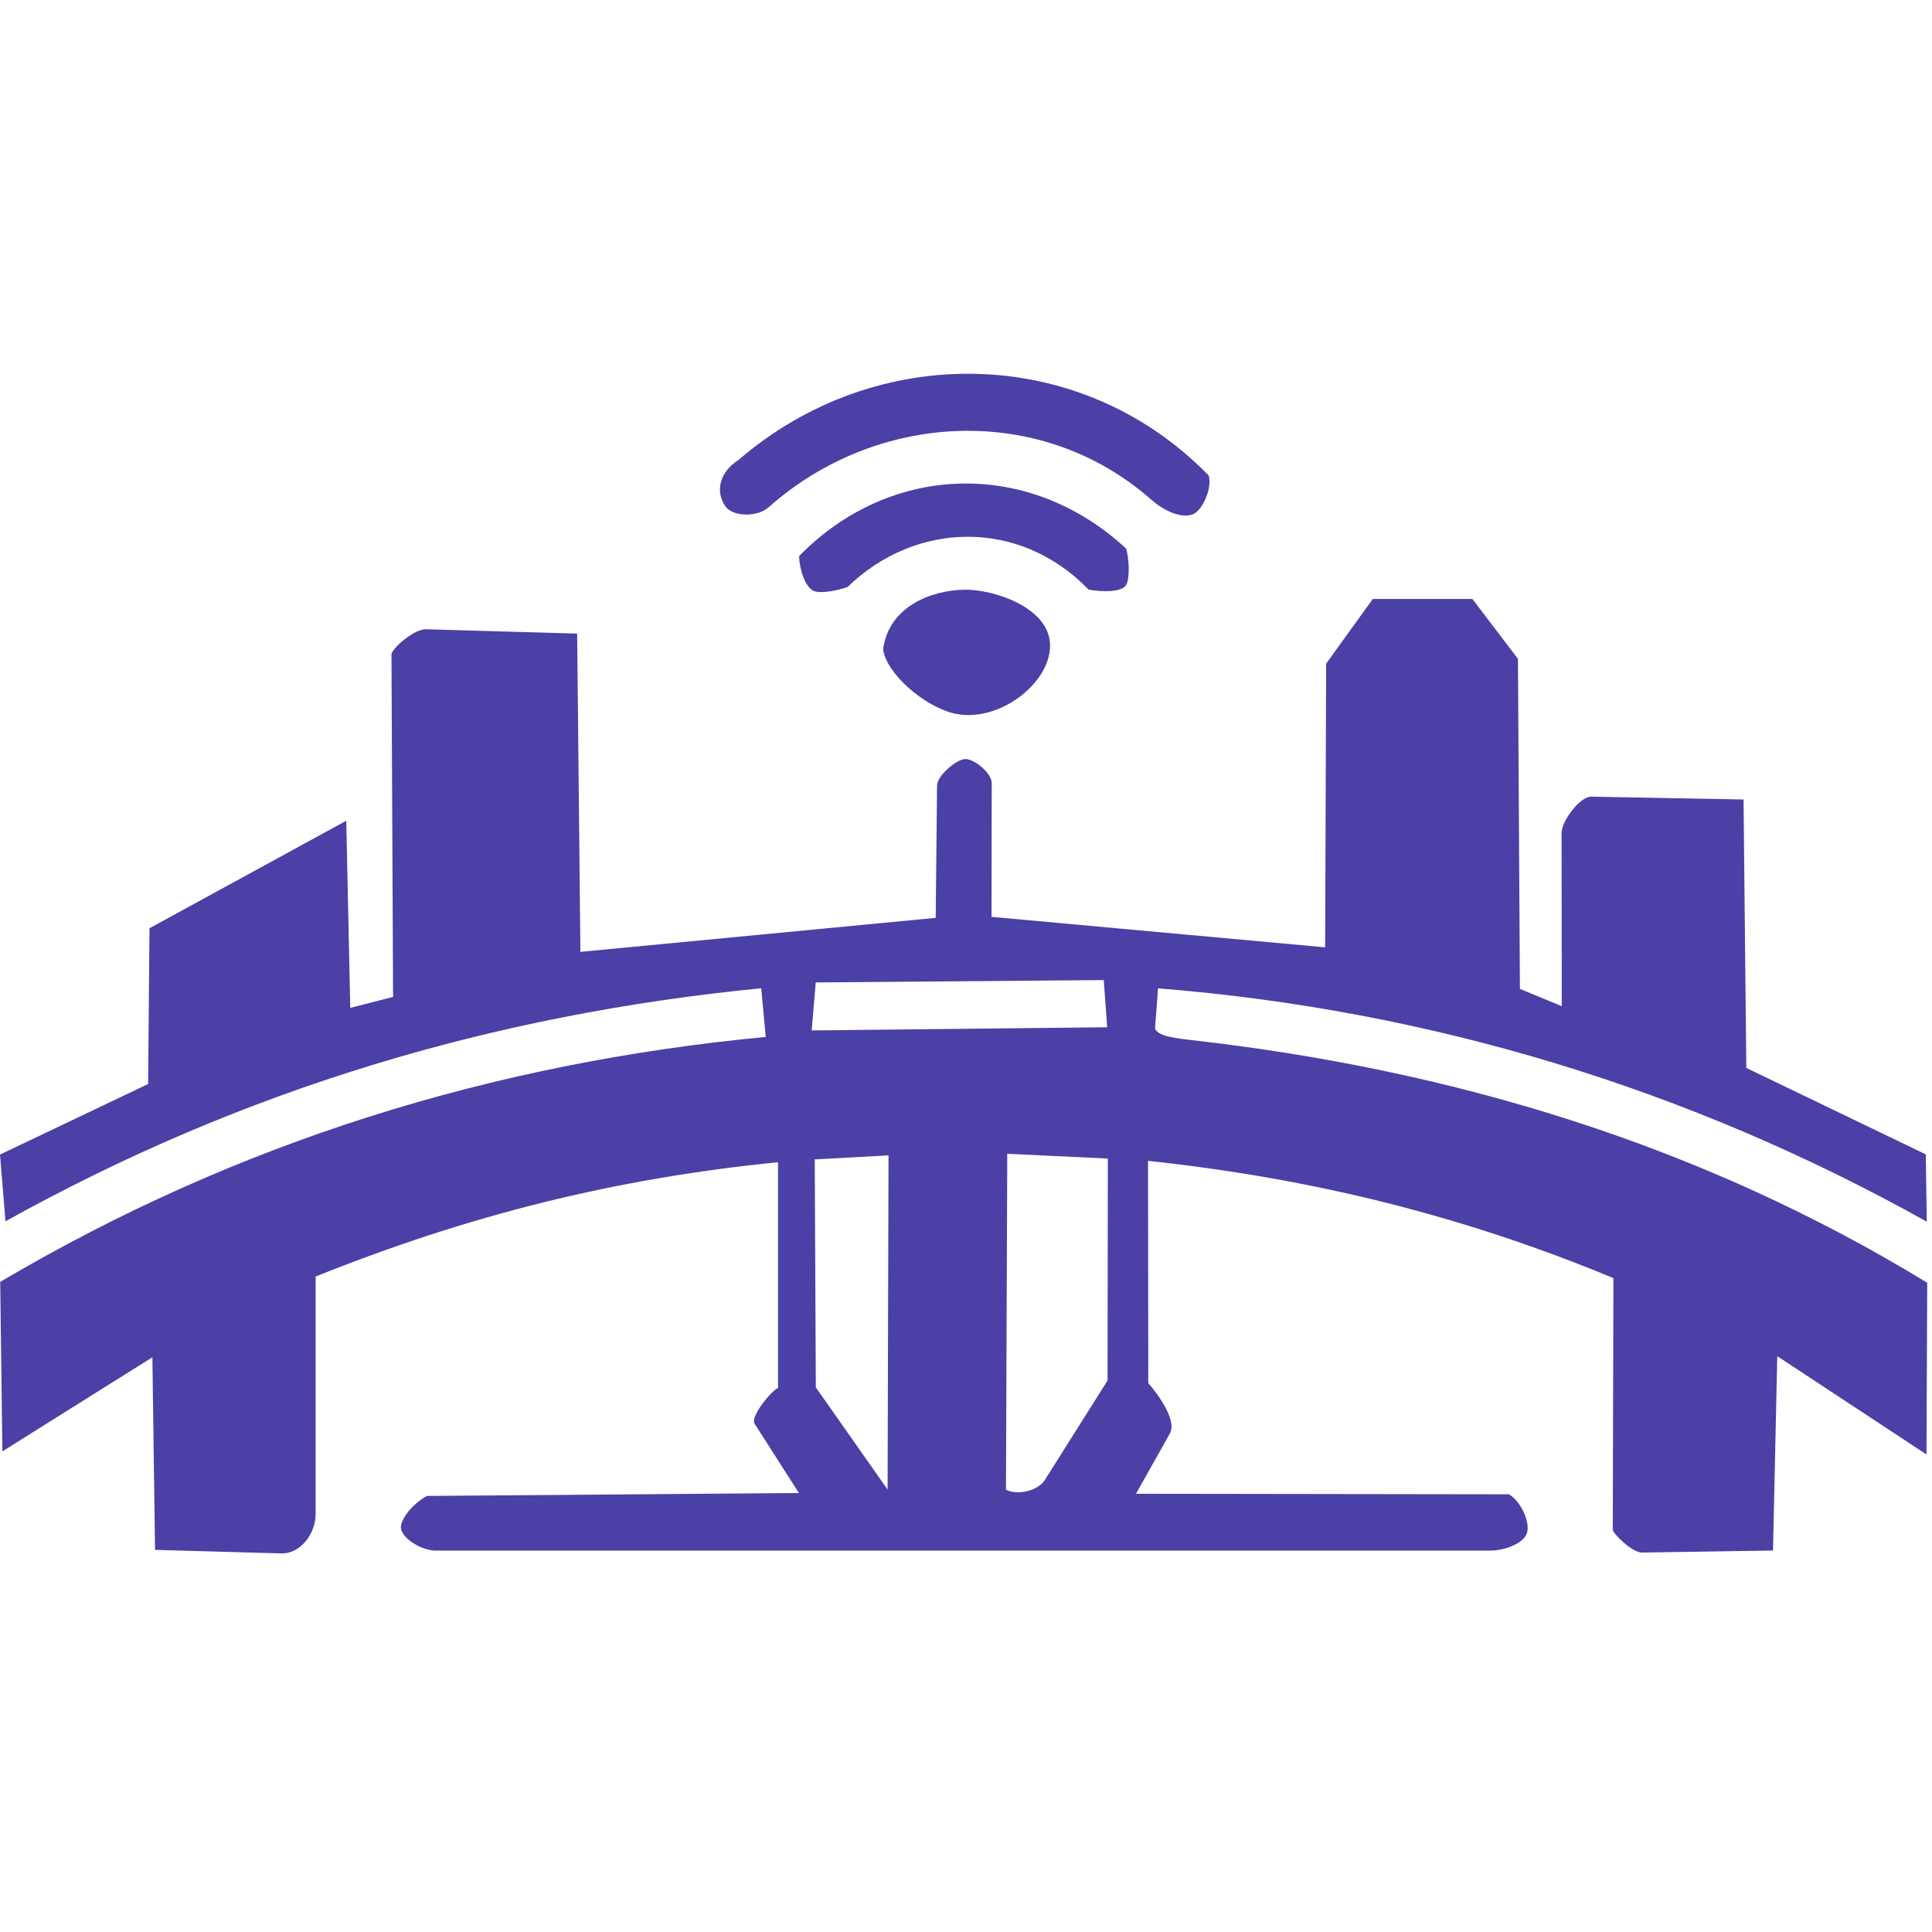
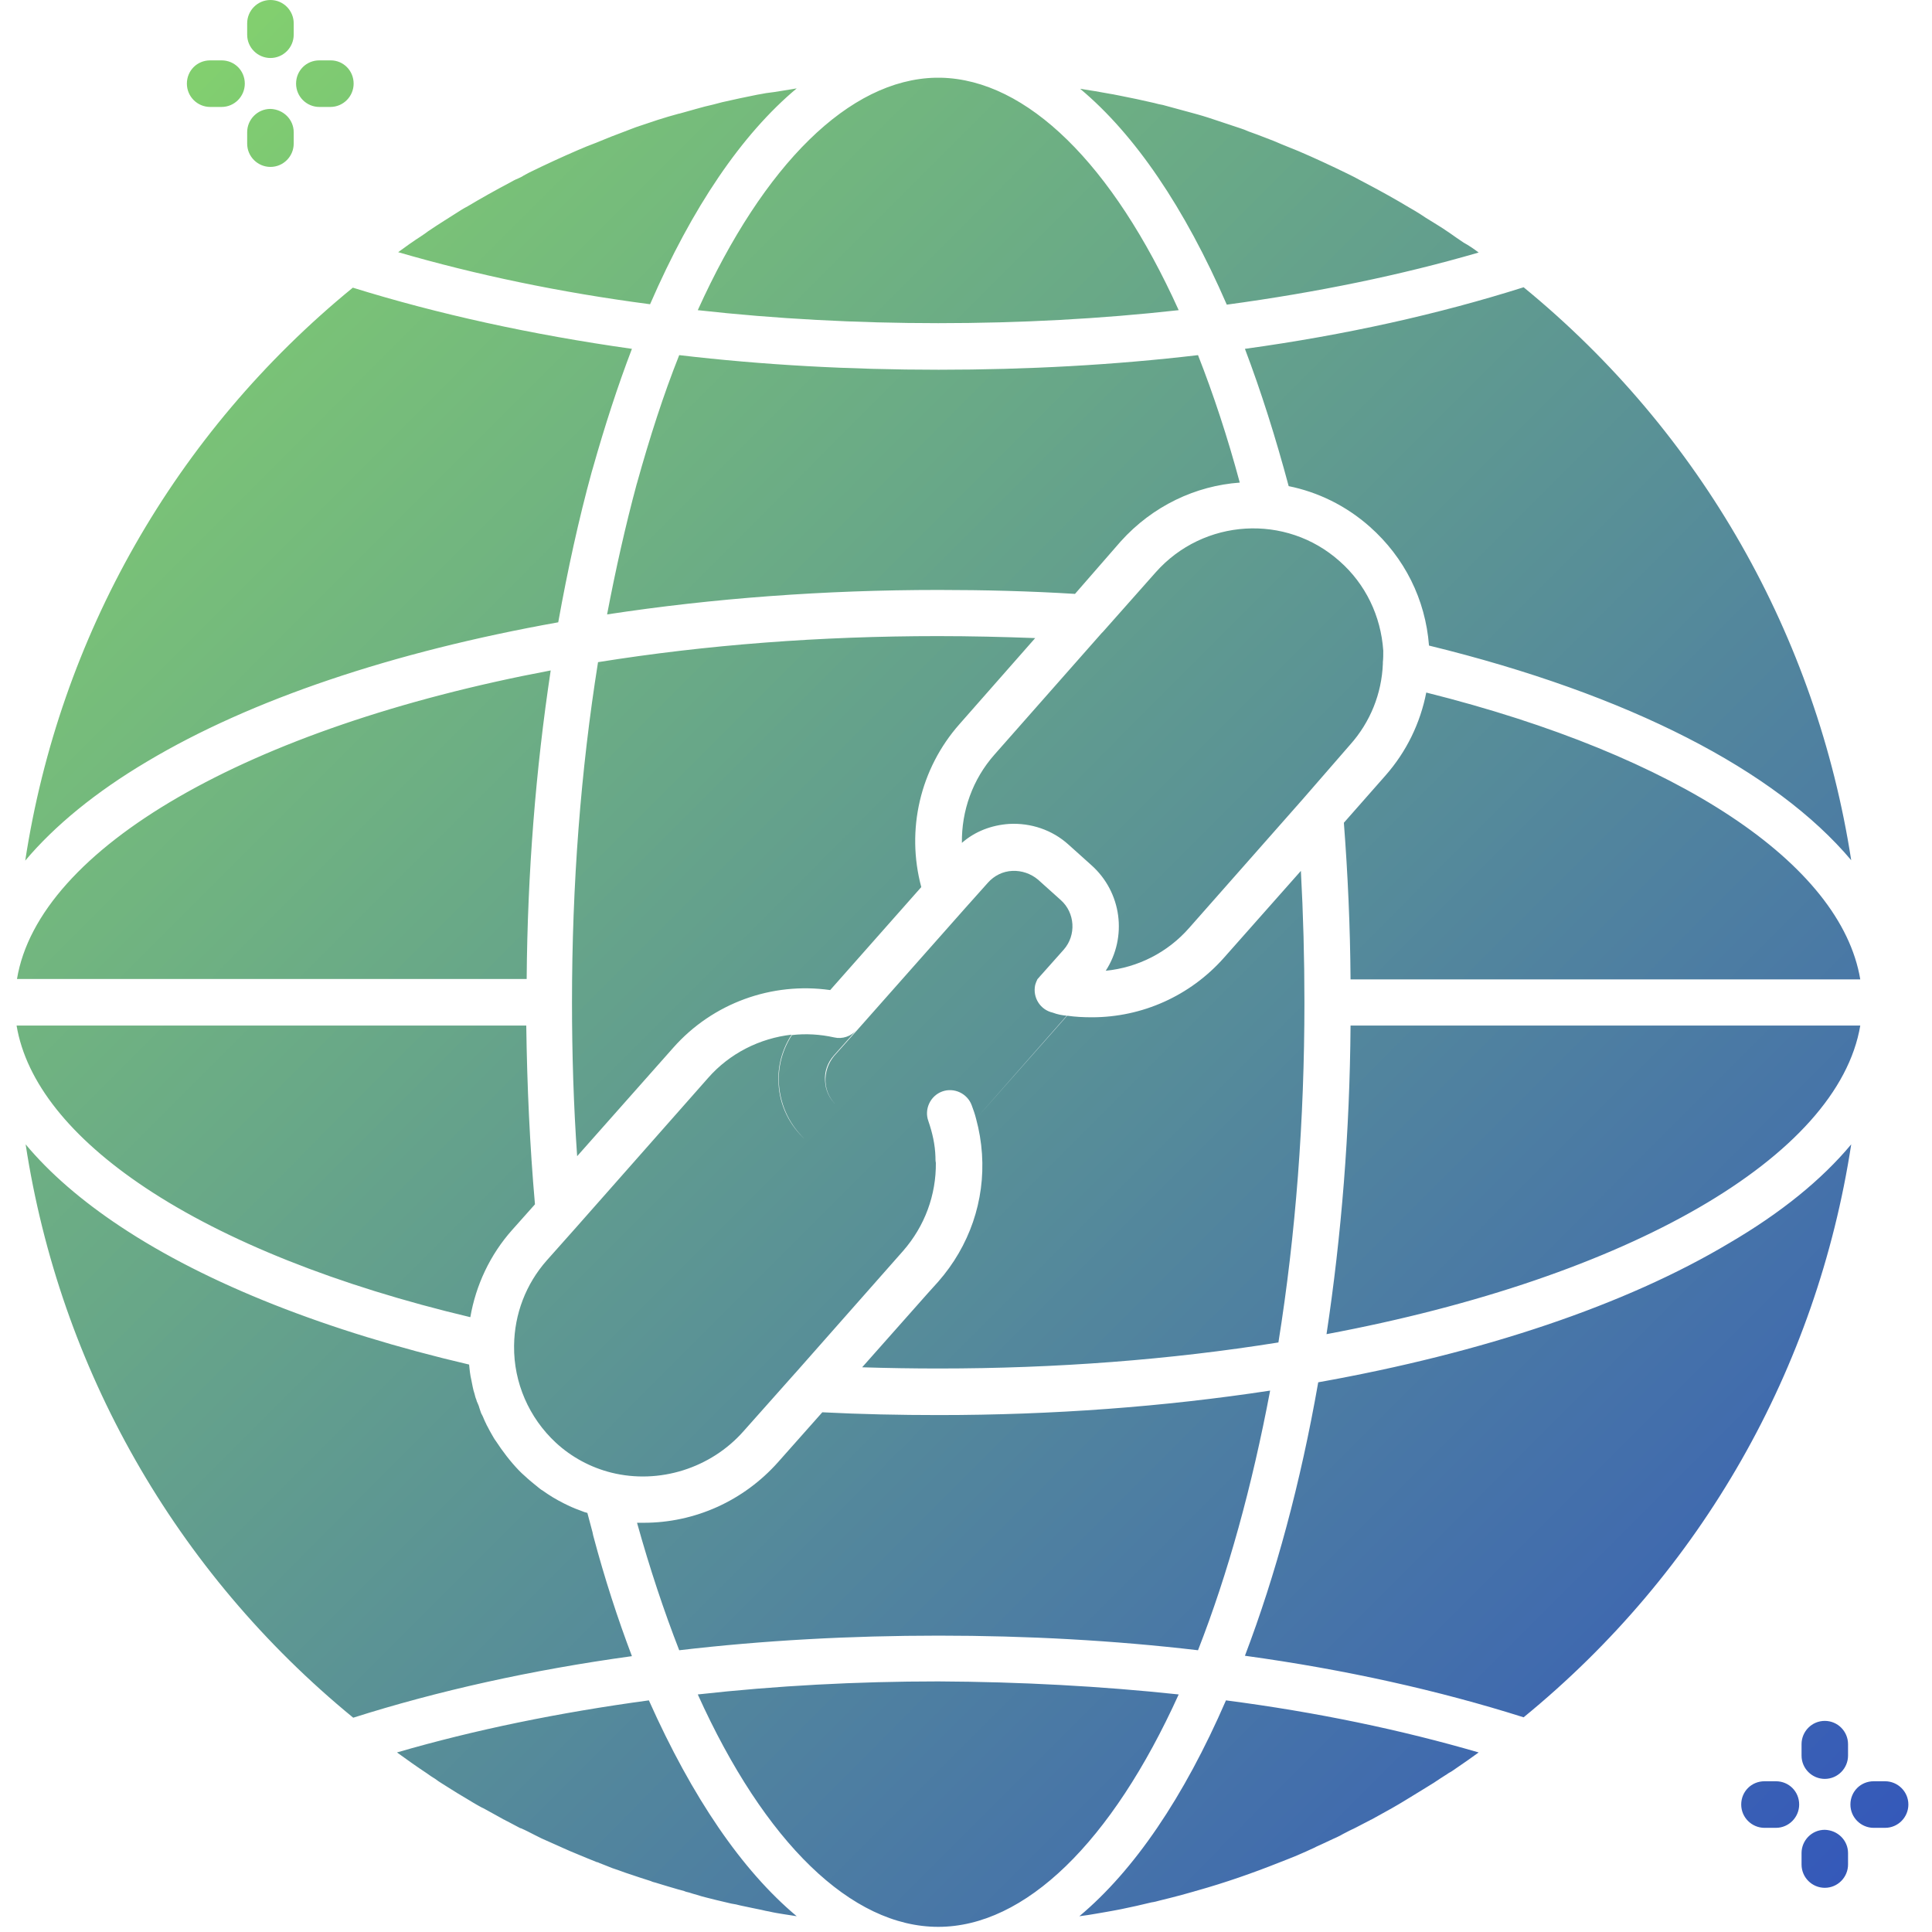
<svg xmlns="http://www.w3.org/2000/svg" width="250" zoomAndPan="magnify" viewBox="0 0 187.5 187.5" height="250" preserveAspectRatio="xMidYMid meet" version="1.0">
  <defs>
-     <clipPath id="5ce0bb14a0">
-       <path d="M 0 58 L 187 58 L 187 151 L 0 151 Z M 0 58 " clip-rule="nonzero" />
+     <clipPath id="81ffba38d7">
+       <path d="M 1.402 0 L 185.41 0 L 185.41 187 L 1.402 187 Z M 1.402 0 " clip-rule="nonzero" />
    </clipPath>
+     <clipPath id="6e50834923">
+       <path d="M 179.66 83.484 C 172.352 74.793 158.121 67.402 138.684 62.652 C 138.34 58.172 136.312 54.113 132.945 51.125 C 130.613 49.059 127.895 47.754 125.066 47.18 C 123.805 42.473 122.387 37.988 120.82 33.855 C 130.574 32.512 139.641 30.484 147.867 27.879 C 165.121 42.012 176.293 61.773 179.66 83.484 Z M 180.539 95.051 L 131.07 95.051 C 131.035 89.922 130.805 84.828 130.422 79.848 L 134.438 75.289 C 136.504 72.953 137.844 70.16 138.418 67.211 C 162.902 73.336 178.664 83.832 180.539 95.051 Z M 126.594 97.273 C 126.594 108.684 125.754 119.754 124.07 130.285 C 113.551 131.969 102.492 132.812 91.094 132.812 C 88.645 132.812 86.156 132.773 83.672 132.695 L 90.02 125.535 L 91.055 124.387 C 94.078 120.941 95.605 116.535 95.301 111.98 C 95.223 110.828 95.031 109.68 94.727 108.57 L 103.566 98.574 C 104.367 98.691 105.172 98.727 105.977 98.727 C 110.832 98.727 115.5 96.66 118.789 92.945 L 126.25 84.52 C 126.48 88.734 126.594 93.023 126.594 97.273 Z M 179.66 111.059 C 176.332 132.773 165.16 152.535 147.867 166.664 C 139.641 164.062 130.574 162.031 120.82 160.691 C 123.805 152.84 126.215 143.957 127.934 134.152 C 144.004 131.281 157.777 126.645 167.836 120.633 C 172.812 117.723 176.789 114.508 179.66 111.059 Z M 123.266 134.957 C 121.508 144.262 119.172 152.727 116.266 160.156 C 108.117 159.199 99.664 158.738 91.094 158.738 C 82.523 158.738 74.066 159.199 65.918 160.156 C 64.426 156.324 63.051 152.191 61.824 147.785 C 62.055 147.785 62.246 147.785 62.477 147.785 C 67.41 147.785 72.156 145.68 75.523 141.887 L 79.805 137.062 C 83.555 137.254 87.344 137.332 91.094 137.332 C 102.148 137.332 112.977 136.527 123.266 134.957 Z M 90.824 112.82 C 90.863 115.961 89.754 118.988 87.648 121.398 L 77.168 133.27 L 77.129 133.309 L 72.156 138.902 C 68.98 142.5 63.969 144.07 59.34 142.922 C 57.348 142.426 55.477 141.43 53.945 140.012 C 51.344 137.598 49.852 134.191 49.891 130.629 L 49.891 130.59 C 49.926 127.527 51.035 124.617 53.066 122.32 L 55.895 119.141 L 68.711 104.625 C 70.816 102.215 73.762 100.758 76.824 100.414 C 75.906 101.832 75.445 103.477 75.559 105.199 C 75.676 107.305 76.633 109.258 78.238 110.676 L 80.457 112.668 C 81.949 114.008 83.824 114.66 85.699 114.66 C 87.535 114.66 89.371 114.047 90.824 112.82 Z M 61.328 160.73 C 51.574 162.07 42.469 164.102 34.281 166.703 C 16.988 152.535 5.816 132.773 2.488 111.059 C 4.82 113.855 7.922 116.535 11.672 119.023 C 20.086 124.617 31.754 129.211 45.527 132.43 C 45.527 132.543 45.566 132.695 45.566 132.812 C 45.566 132.926 45.605 133.043 45.605 133.156 C 45.645 133.426 45.68 133.691 45.758 134 C 45.797 134.191 45.832 134.383 45.871 134.574 C 45.91 134.688 45.91 134.805 45.949 134.918 C 45.988 135.031 46.023 135.188 46.062 135.301 C 46.102 135.453 46.141 135.645 46.215 135.801 C 46.254 135.953 46.293 136.066 46.371 136.219 C 46.445 136.375 46.484 136.488 46.523 136.641 C 46.562 136.758 46.598 136.871 46.637 136.984 C 46.676 137.102 46.715 137.215 46.789 137.332 C 46.828 137.371 46.828 137.445 46.867 137.484 C 46.906 137.562 46.906 137.598 46.945 137.676 C 46.98 137.789 47.059 137.906 47.098 138.02 C 47.172 138.137 47.211 138.289 47.289 138.402 C 47.441 138.711 47.594 138.977 47.746 139.246 C 47.863 139.438 47.977 139.668 48.129 139.859 C 48.781 140.855 49.508 141.812 50.348 142.691 C 50.539 142.883 50.77 143.113 51 143.305 C 51.113 143.422 51.266 143.535 51.383 143.648 C 51.535 143.766 51.648 143.879 51.801 143.996 C 51.957 144.109 52.07 144.223 52.223 144.34 C 52.375 144.453 52.492 144.57 52.645 144.645 C 52.797 144.762 52.988 144.875 53.141 144.988 C 53.828 145.449 54.555 145.832 55.285 146.176 C 55.477 146.254 55.629 146.332 55.82 146.406 C 56.012 146.484 56.203 146.559 56.43 146.637 C 56.621 146.715 56.812 146.789 57.004 146.828 C 57.195 147.52 57.348 148.129 57.504 148.703 C 57.539 148.82 57.539 148.934 57.578 149.051 C 58.688 153.223 59.949 157.094 61.328 160.73 Z M 51.918 116.879 L 49.699 119.371 C 47.555 121.781 46.18 124.73 45.645 127.832 C 32.75 124.77 21.883 120.441 14.117 115.273 C 6.812 110.41 2.527 105.008 1.609 99.531 L 51.074 99.531 C 51.152 105.391 51.418 111.211 51.918 116.879 Z M 93.121 70.273 C 89.293 74.602 87.918 80.539 89.41 86.09 L 80.57 96.086 C 74.91 95.281 69.172 97.348 65.344 101.676 L 56.012 112.207 C 55.668 107.305 55.512 102.289 55.512 97.273 C 55.512 85.859 56.355 74.793 58.039 64.262 C 68.559 62.578 79.617 61.734 91.016 61.734 C 94.191 61.734 97.328 61.809 100.465 61.926 Z M 134.207 64.262 C 134.207 64.34 134.207 64.375 134.207 64.414 C 134.094 67.324 132.984 70.082 131.035 72.266 L 126.441 77.551 L 115.426 90.035 C 113.32 92.449 110.414 93.902 107.312 94.211 C 109.418 90.953 108.883 86.59 105.898 83.945 L 103.68 81.953 C 102.109 80.539 100.043 79.848 97.941 79.961 C 96.219 80.078 94.613 80.691 93.352 81.801 C 93.312 78.699 94.383 75.637 96.523 73.223 L 106.93 61.426 L 107.047 61.312 L 112.172 55.531 C 116.801 50.32 124.797 49.824 130 54.457 C 132.527 56.68 134.016 59.781 134.246 63.152 C 134.246 63.535 134.246 63.918 134.207 64.262 Z M 120.32 46.836 C 116.035 47.145 111.867 49.098 108.766 52.543 L 104.328 57.637 C 99.969 57.367 95.531 57.254 91.094 57.254 C 80.035 57.254 69.211 58.059 58.918 59.629 C 59.758 55.223 60.715 50.973 61.789 46.988 C 61.789 46.953 61.824 46.914 61.824 46.875 C 63.051 42.473 64.391 38.297 65.918 34.465 C 74.066 35.426 82.523 35.883 91.094 35.883 C 99.664 35.883 108.117 35.426 116.266 34.465 C 117.758 38.258 119.137 42.434 120.32 46.836 Z M 61.328 33.855 C 59.949 37.453 58.688 41.359 57.539 45.418 C 57.504 45.535 57.465 45.648 57.426 45.801 C 56.164 50.398 55.094 55.301 54.176 60.395 C 38.105 63.266 24.332 67.898 14.27 73.91 C 9.297 76.859 5.32 80.117 2.449 83.523 C 5.777 61.809 16.949 42.051 34.242 27.918 C 42.504 30.484 51.574 32.477 61.328 33.855 Z M 53.445 65.066 C 51.992 74.68 51.191 84.711 51.113 95.012 L 1.648 95.012 C 3.75 82.336 24.027 70.617 53.445 65.066 Z M 143.504 24.508 C 136.008 26.691 127.82 28.379 119.059 29.566 C 114.965 20.145 110.145 13.059 104.828 8.617 C 105.82 8.77 106.777 8.922 107.773 9.113 C 108.078 9.152 108.348 9.23 108.613 9.27 C 109.762 9.496 110.871 9.727 112.02 9.996 C 112.289 10.07 112.594 10.148 112.859 10.188 C 113.129 10.262 113.434 10.34 113.703 10.418 C 114.277 10.57 114.812 10.723 115.387 10.875 C 115.652 10.953 115.961 11.031 116.227 11.105 C 116.918 11.297 117.605 11.527 118.293 11.758 C 118.98 11.988 119.672 12.215 120.359 12.445 C 120.629 12.523 120.895 12.637 121.164 12.754 C 121.699 12.945 122.234 13.137 122.809 13.367 C 123.344 13.559 123.879 13.785 124.414 14.016 C 124.949 14.246 125.484 14.438 126.023 14.668 C 127.629 15.355 129.195 16.086 130.766 16.852 C 130.996 16.965 131.227 17.082 131.453 17.195 C 131.605 17.273 131.797 17.387 131.953 17.465 C 132.18 17.578 132.449 17.73 132.68 17.848 C 134.055 18.574 135.434 19.34 136.773 20.145 C 136.926 20.219 137.078 20.336 137.23 20.41 C 137.613 20.641 137.996 20.871 138.379 21.141 C 138.648 21.293 138.914 21.484 139.184 21.637 C 139.449 21.789 139.719 21.98 139.984 22.137 C 140.445 22.441 140.902 22.75 141.324 23.055 C 141.555 23.207 141.82 23.398 142.051 23.551 C 142.551 23.82 143.047 24.164 143.504 24.508 Z M 114.391 30.102 C 106.816 30.945 99.012 31.363 91.055 31.363 C 83.137 31.363 75.293 30.945 67.719 30.102 C 74.145 15.895 82.445 7.734 90.785 7.543 L 91.32 7.543 C 99.664 7.734 107.965 15.895 114.391 30.102 Z M 77.32 8.578 C 72.004 13.02 67.18 20.105 63.09 29.527 C 54.328 28.379 46.141 26.656 38.641 24.473 C 39.367 23.934 40.133 23.398 40.898 22.902 C 41.129 22.75 41.359 22.594 41.551 22.441 C 42.621 21.715 43.691 21.062 44.762 20.375 C 44.953 20.258 45.145 20.145 45.375 20.027 C 46.715 19.227 48.09 18.457 49.469 17.73 C 49.734 17.578 50.004 17.426 50.309 17.309 C 50.465 17.234 50.656 17.156 50.809 17.043 C 51 16.926 51.191 16.852 51.383 16.734 C 52.949 15.969 54.52 15.242 56.125 14.551 C 56.66 14.324 57.195 14.094 57.73 13.902 C 58.27 13.672 58.805 13.48 59.34 13.25 C 59.605 13.137 59.875 13.059 60.141 12.945 C 60.41 12.828 60.68 12.754 60.945 12.637 C 61.215 12.523 61.48 12.445 61.75 12.332 C 62.438 12.102 63.125 11.871 63.816 11.641 C 64.504 11.414 65.191 11.223 65.883 11.031 C 65.883 11.031 65.918 11.031 65.918 11.031 C 66.453 10.875 67.027 10.723 67.562 10.57 C 68.102 10.418 68.672 10.262 69.211 10.148 C 69.516 10.07 69.781 9.996 70.09 9.918 C 71.238 9.652 72.348 9.422 73.492 9.191 C 73.801 9.152 74.066 9.078 74.336 9.039 C 75.367 8.922 76.324 8.73 77.32 8.578 Z M 143.504 170.074 C 142.777 170.609 142.051 171.109 141.324 171.605 C 141.094 171.758 140.902 171.914 140.676 172.027 C 140.52 172.105 140.406 172.219 140.254 172.297 C 139.91 172.523 139.527 172.754 139.145 173.023 C 138.875 173.176 138.609 173.367 138.34 173.52 C 137.727 173.902 137.078 174.285 136.465 174.668 C 136.199 174.824 135.969 174.977 135.699 175.129 C 134.859 175.629 133.98 176.086 133.098 176.586 C 132.984 176.621 132.906 176.699 132.793 176.738 C 132.449 176.93 132.105 177.082 131.762 177.273 C 131.414 177.465 131.035 177.617 130.688 177.809 C 130.461 177.926 130.23 178.039 130.039 178.156 C 129.809 178.27 129.578 178.383 129.387 178.461 C 129.004 178.652 128.625 178.805 128.242 178.996 C 128.012 179.113 127.781 179.188 127.59 179.305 C 127.324 179.418 127.016 179.57 126.75 179.688 C 126.176 179.953 125.602 180.184 125.027 180.414 C 124.723 180.527 124.453 180.645 124.148 180.758 C 121.547 181.793 118.906 182.711 116.191 183.477 C 116.113 183.516 116 183.516 115.922 183.555 C 115.5 183.668 115.117 183.785 114.699 183.898 C 114.352 183.977 114.008 184.09 113.664 184.168 C 113.625 184.168 113.551 184.207 113.512 184.207 C 113.207 184.281 112.898 184.359 112.594 184.434 C 112.324 184.512 112.02 184.59 111.75 184.625 C 110.797 184.855 109.801 185.086 108.844 185.277 C 108.578 185.316 108.309 185.395 108.039 185.43 C 107.812 185.469 107.621 185.508 107.391 185.547 C 107.047 185.621 106.664 185.66 106.281 185.738 C 106.051 185.777 105.82 185.812 105.594 185.852 C 105.324 185.891 105.055 185.93 104.75 185.969 C 110.066 181.523 114.891 174.441 118.98 165.02 C 127.82 166.168 136.008 167.891 143.504 170.074 Z M 77.32 185.969 C 76.898 185.891 76.516 185.852 76.094 185.777 C 75.598 185.699 75.102 185.621 74.641 185.508 C 74.414 185.469 74.184 185.43 73.914 185.355 C 73.723 185.316 73.531 185.277 73.34 185.238 C 73.113 185.203 72.844 185.125 72.613 185.086 C 72.383 185.047 72.117 184.973 71.887 184.934 C 71.582 184.855 71.273 184.781 70.969 184.742 C 70.473 184.625 69.973 184.512 69.516 184.398 C 69.211 184.32 68.902 184.242 68.598 184.168 C 68.293 184.09 67.984 184.016 67.641 183.898 C 67.371 183.824 67.105 183.746 66.875 183.668 C 66.723 183.633 66.531 183.594 66.379 183.516 C 66.188 183.477 65.996 183.402 65.805 183.363 C 65.5 183.285 65.191 183.172 64.887 183.094 C 64.465 182.98 64.043 182.828 63.625 182.711 C 63.469 182.672 63.316 182.637 63.164 182.559 C 62.82 182.445 62.438 182.328 62.094 182.215 C 61.863 182.137 61.633 182.062 61.406 181.984 C 61.176 181.906 60.945 181.832 60.715 181.754 C 60.297 181.602 59.875 181.449 59.414 181.297 C 58.996 181.141 58.574 180.949 58.152 180.797 C 58.078 180.758 58 180.719 57.922 180.719 C 57.578 180.566 57.234 180.453 56.891 180.301 C 56.355 180.07 55.855 179.879 55.32 179.648 C 55.094 179.535 54.863 179.457 54.633 179.344 C 54.402 179.227 54.176 179.152 53.945 179.035 C 53.715 178.922 53.484 178.844 53.258 178.73 C 53.027 178.613 52.797 178.539 52.566 178.422 C 52.336 178.309 52.109 178.191 51.879 178.078 C 51.418 177.848 51 177.617 50.539 177.426 C 50.539 177.426 50.539 177.426 50.5 177.426 C 50.082 177.199 49.621 176.969 49.199 176.738 C 49.086 176.699 49.008 176.621 48.895 176.586 C 48.398 176.316 47.938 176.047 47.441 175.781 C 47.211 175.664 46.98 175.512 46.715 175.398 C 46.598 175.32 46.484 175.281 46.371 175.207 C 46.102 175.055 45.832 174.898 45.527 174.707 C 45.145 174.477 44.762 174.25 44.379 174.02 C 44.074 173.828 43.77 173.637 43.461 173.445 C 43.27 173.328 43.043 173.176 42.852 173.062 C 42.66 172.945 42.43 172.793 42.238 172.641 C 41.969 172.488 41.703 172.297 41.434 172.105 C 40.441 171.453 39.484 170.762 38.527 170.074 C 46.023 167.891 54.211 166.207 62.973 165.02 C 67.18 174.441 72.004 181.523 77.32 185.969 Z M 114.391 164.445 C 107.887 178.805 99.473 187 91.055 187 C 82.637 187 74.223 178.844 67.719 164.445 C 75.293 163.602 83.098 163.18 91.055 163.18 C 99.012 163.219 106.855 163.641 114.391 164.445 Z M 180.539 99.531 C 178.395 112.246 158.156 123.965 128.738 129.48 C 130.191 119.867 130.996 109.836 131.07 99.531 Z M 103.527 98.574 L 94.727 108.57 C 94.613 108.109 94.461 107.691 94.305 107.27 C 93.887 106.121 92.586 105.508 91.438 105.93 C 90.289 106.348 89.676 107.652 90.098 108.801 C 90.48 109.91 90.75 111.059 90.785 112.285 C 90.785 112.477 90.785 112.668 90.824 112.859 C 89.371 114.086 87.574 114.699 85.738 114.699 C 83.863 114.699 81.988 114.047 80.496 112.707 L 78.277 110.715 C 76.707 109.297 75.75 107.383 75.598 105.238 C 75.484 103.516 75.941 101.867 76.859 100.453 C 78.199 100.297 79.578 100.375 80.953 100.68 C 81.758 100.871 82.598 100.566 83.098 99.992 L 80.918 102.441 C 80.305 103.133 79.996 104.012 80.074 104.934 C 80.113 105.852 80.535 106.695 81.223 107.305 L 83.441 109.297 C 84.855 110.562 87.039 110.41 88.301 108.992 L 90.48 106.504 C 90.48 106.504 90.48 106.504 90.52 106.465 L 101 94.594 C 100.734 94.859 100.582 95.203 100.465 95.586 C 100.199 96.812 100.965 98 102.148 98.27 C 102.645 98.461 103.105 98.535 103.527 98.574 Z M 103.219 92.18 L 101.039 94.629 L 90.559 106.504 C 90.559 106.504 90.559 106.504 90.52 106.539 L 88.34 109.031 C 87.074 110.445 84.895 110.602 83.48 109.336 L 81.262 107.344 C 80.57 106.73 80.152 105.891 80.113 104.969 C 80.074 104.051 80.379 103.172 80.953 102.48 L 83.137 100.031 L 93.617 88.195 L 95.875 85.668 C 96.488 84.98 97.328 84.559 98.246 84.52 C 99.164 84.48 100.043 84.789 100.734 85.363 L 102.953 87.355 C 104.328 88.578 104.484 90.762 103.219 92.18 Z M 23.758 8.117 C 23.758 9.344 22.766 10.379 21.504 10.379 L 20.395 10.379 C 19.168 10.379 18.137 9.383 18.137 8.117 C 18.137 6.855 19.129 5.859 20.395 5.859 L 21.504 5.859 C 22.766 5.859 23.758 6.855 23.758 8.117 Z M 28.504 2.258 L 28.504 3.371 C 28.504 4.594 27.508 5.629 26.246 5.629 C 25.023 5.629 23.988 4.633 23.988 3.371 L 23.988 2.258 C 23.988 1.035 24.984 0 26.246 0 C 27.508 0 28.504 1.035 28.504 2.258 Z M 34.32 8.117 C 34.32 9.344 33.324 10.379 32.062 10.379 L 30.988 10.379 C 29.766 10.379 28.734 9.383 28.734 8.117 C 28.734 6.855 29.727 5.859 30.988 5.859 L 32.098 5.859 C 33.324 5.859 34.32 6.855 34.32 8.117 Z M 28.504 12.828 L 28.504 13.941 C 28.504 15.164 27.508 16.199 26.246 16.199 C 25.023 16.199 23.988 15.203 23.988 13.941 L 23.988 12.828 C 23.988 11.605 24.984 10.57 26.246 10.57 C 27.508 10.609 28.504 11.605 28.504 12.828 Z M 174.609 175.129 C 174.609 176.355 173.613 177.391 172.352 177.391 L 171.242 177.391 C 170.02 177.391 168.984 176.395 168.984 175.129 C 168.984 173.867 169.98 172.871 171.242 172.871 L 172.352 172.871 C 173.613 172.871 174.609 173.867 174.609 175.129 Z M 179.352 169.27 L 179.352 170.379 C 179.352 171.605 178.359 172.641 177.094 172.641 C 175.871 172.641 174.84 171.645 174.84 170.379 L 174.84 169.27 C 174.84 168.043 175.832 167.012 177.094 167.012 C 178.359 167.012 179.352 168.043 179.352 169.27 Z M 179.352 179.84 L 179.352 180.949 C 179.352 182.176 178.359 183.211 177.094 183.211 C 175.871 183.211 174.84 182.215 174.84 180.949 L 174.84 179.84 C 174.84 178.613 175.832 177.582 177.094 177.582 C 178.359 177.617 179.352 178.613 179.352 179.84 Z M 185.207 175.129 C 185.207 176.355 184.211 177.391 182.949 177.391 L 181.84 177.391 C 180.613 177.391 179.582 176.395 179.582 175.129 C 179.582 173.867 180.578 172.871 181.84 172.871 L 182.949 172.871 C 184.172 172.871 185.207 173.867 185.207 175.129 Z M 185.207 175.129 " clip-rule="nonzero" />
+     </clipPath>
+     <linearGradient x1="25.109" gradientTransform="matrix(0.382575, 0, 0, 0.382964, -11.8584, -11.6804)" y1="40.59" x2="509.209" gradientUnits="userSpaceOnUse" y2="524.69" id="bba533a136">
+       <stop stop-opacity="1" stop-color="rgb(50.98%, 81.18%, 43.529%)" offset="0" />
+       <stop stop-opacity="1" stop-color="rgb(50.98%, 81.18%, 43.529%)" offset="0.062" />
+       <stop stop-opacity="1" stop-color="rgb(50.876%, 81.02%, 43.628%)" offset="0.07" />
+       <stop stop-opacity="1" stop-color="rgb(50.641%, 80.661%, 43.854%)" offset="0.074" />
+       <stop stop-opacity="1" stop-color="rgb(50.511%, 80.463%, 43.979%)" offset="0.078" />
+       <stop stop-opacity="1" stop-color="rgb(50.38%, 80.263%, 44.104%)" offset="0.082" />
+       <stop stop-opacity="1" stop-color="rgb(50.25%, 80.063%, 44.229%)" offset="0.086" />
+       <stop stop-opacity="1" stop-color="rgb(50.121%, 79.863%, 44.354%)" offset="0.09" />
+       <stop stop-opacity="1" stop-color="rgb(49.991%, 79.665%, 44.479%)" offset="0.094" />
+       <stop stop-opacity="1" stop-color="rgb(49.86%, 79.465%, 44.604%)" offset="0.098" />
+       <stop stop-opacity="1" stop-color="rgb(49.73%, 79.265%, 44.73%)" offset="0.102" />
+       <stop stop-opacity="1" stop-color="rgb(49.6%, 79.065%, 44.855%)" offset="0.105" />
+       <stop stop-opacity="1" stop-color="rgb(49.471%, 78.867%, 44.98%)" offset="0.109" />
+       <stop stop-opacity="1" stop-color="rgb(49.339%, 78.667%, 45.105%)" offset="0.113" />
+       <stop stop-opacity="1" stop-color="rgb(49.21%, 78.467%, 45.23%)" offset="0.117" />
+       <stop stop-opacity="1" stop-color="rgb(49.078%, 78.267%, 45.355%)" offset="0.121" />
+       <stop stop-opacity="1" stop-color="rgb(48.949%, 78.069%, 45.48%)" offset="0.125" />
+       <stop stop-opacity="1" stop-color="rgb(48.819%, 77.869%, 45.605%)" offset="0.129" />
+       <stop stop-opacity="1" stop-color="rgb(48.689%, 77.67%, 45.731%)" offset="0.133" />
+       <stop stop-opacity="1" stop-color="rgb(48.558%, 77.47%, 45.856%)" offset="0.137" />
+       <stop stop-opacity="1" stop-color="rgb(48.428%, 77.271%, 45.981%)" offset="0.141" />
+       <stop stop-opacity="1" stop-color="rgb(48.299%, 77.071%, 46.104%)" offset="0.145" />
+       <stop stop-opacity="1" stop-color="rgb(48.169%, 76.872%, 46.23%)" offset="0.148" />
+       <stop stop-opacity="1" stop-color="rgb(48.038%, 76.672%, 46.355%)" offset="0.152" />
+       <stop stop-opacity="1" stop-color="rgb(47.908%, 76.472%, 46.48%)" offset="0.156" />
+       <stop stop-opacity="1" stop-color="rgb(47.777%, 76.273%, 46.605%)" offset="0.16" />
+       <stop stop-opacity="1" stop-color="rgb(47.647%, 76.074%, 46.73%)" offset="0.164" />
+       <stop stop-opacity="1" stop-color="rgb(47.517%, 75.874%, 46.855%)" offset="0.168" />
+       <stop stop-opacity="1" stop-color="rgb(47.388%, 75.674%, 46.98%)" offset="0.172" />
+       <stop stop-opacity="1" stop-color="rgb(47.256%, 75.475%, 47.105%)" offset="0.176" />
+       <stop stop-opacity="1" stop-color="rgb(47.127%, 75.276%, 47.231%)" offset="0.18" />
+       <stop stop-opacity="1" stop-color="rgb(46.997%, 75.076%, 47.356%)" offset="0.184" />
+       <stop stop-opacity="1" stop-color="rgb(46.867%, 74.876%, 47.481%)" offset="0.188" />
+       <stop stop-opacity="1" stop-color="rgb(46.736%, 74.677%, 47.606%)" offset="0.191" />
+       <stop stop-opacity="1" stop-color="rgb(46.606%, 74.478%, 47.731%)" offset="0.195" />
+       <stop stop-opacity="1" stop-color="rgb(46.475%, 74.278%, 47.856%)" offset="0.199" />
+       <stop stop-opacity="1" stop-color="rgb(46.346%, 74.08%, 47.981%)" offset="0.203" />
+       <stop stop-opacity="1" stop-color="rgb(46.216%, 73.88%, 48.106%)" offset="0.207" />
+       <stop stop-opacity="1" stop-color="rgb(46.086%, 73.68%, 48.232%)" offset="0.211" />
+       <stop stop-opacity="1" stop-color="rgb(45.955%, 73.48%, 48.357%)" offset="0.215" />
+       <stop stop-opacity="1" stop-color="rgb(45.825%, 73.282%, 48.482%)" offset="0.219" />
+       <stop stop-opacity="1" stop-color="rgb(45.695%, 73.082%, 48.607%)" offset="0.223" />
+       <stop stop-opacity="1" stop-color="rgb(45.566%, 72.882%, 48.732%)" offset="0.227" />
+       <stop stop-opacity="1" stop-color="rgb(45.435%, 72.682%, 48.857%)" offset="0.23" />
+       <stop stop-opacity="1" stop-color="rgb(45.305%, 72.484%, 48.982%)" offset="0.234" />
+       <stop stop-opacity="1" stop-color="rgb(45.174%, 72.284%, 49.107%)" offset="0.238" />
+       <stop stop-opacity="1" stop-color="rgb(45.044%, 72.084%, 49.232%)" offset="0.242" />
+       <stop stop-opacity="1" stop-color="rgb(44.914%, 71.884%, 49.358%)" offset="0.246" />
+       <stop stop-opacity="1" stop-color="rgb(44.785%, 71.686%, 49.483%)" offset="0.25" />
+       <stop stop-opacity="1" stop-color="rgb(44.653%, 71.486%, 49.608%)" offset="0.254" />
+       <stop stop-opacity="1" stop-color="rgb(44.524%, 71.286%, 49.733%)" offset="0.258" />
+       <stop stop-opacity="1" stop-color="rgb(44.394%, 71.086%, 49.858%)" offset="0.262" />
+       <stop stop-opacity="1" stop-color="rgb(44.264%, 70.888%, 49.983%)" offset="0.266" />
+       <stop stop-opacity="1" stop-color="rgb(44.133%, 70.688%, 50.107%)" offset="0.27" />
+       <stop stop-opacity="1" stop-color="rgb(44.003%, 70.49%, 50.232%)" offset="0.273" />
+       <stop stop-opacity="1" stop-color="rgb(43.872%, 70.29%, 50.357%)" offset="0.277" />
+       <stop stop-opacity="1" stop-color="rgb(43.742%, 70.09%, 50.482%)" offset="0.281" />
+       <stop stop-opacity="1" stop-color="rgb(43.613%, 69.89%, 50.607%)" offset="0.285" />
+       <stop stop-opacity="1" stop-color="rgb(43.483%, 69.691%, 50.732%)" offset="0.289" />
+       <stop stop-opacity="1" stop-color="rgb(43.352%, 69.492%, 50.858%)" offset="0.293" />
+       <stop stop-opacity="1" stop-color="rgb(43.222%, 69.292%, 50.983%)" offset="0.297" />
+       <stop stop-opacity="1" stop-color="rgb(43.092%, 69.092%, 51.108%)" offset="0.301" />
+       <stop stop-opacity="1" stop-color="rgb(42.963%, 68.893%, 51.233%)" offset="0.305" />
+       <stop stop-opacity="1" stop-color="rgb(42.831%, 68.694%, 51.358%)" offset="0.309" />
+       <stop stop-opacity="1" stop-color="rgb(42.702%, 68.494%, 51.483%)" offset="0.312" />
+       <stop stop-opacity="1" stop-color="rgb(42.57%, 68.294%, 51.608%)" offset="0.316" />
+       <stop stop-opacity="1" stop-color="rgb(42.441%, 68.095%, 51.733%)" offset="0.32" />
+       <stop stop-opacity="1" stop-color="rgb(42.311%, 67.896%, 51.859%)" offset="0.324" />
+       <stop stop-opacity="1" stop-color="rgb(42.181%, 67.696%, 51.984%)" offset="0.328" />
+       <stop stop-opacity="1" stop-color="rgb(42.05%, 67.496%, 52.109%)" offset="0.332" />
+       <stop stop-opacity="1" stop-color="rgb(41.92%, 67.297%, 52.234%)" offset="0.336" />
+       <stop stop-opacity="1" stop-color="rgb(41.789%, 67.097%, 52.359%)" offset="0.34" />
+       <stop stop-opacity="1" stop-color="rgb(41.66%, 66.899%, 52.484%)" offset="0.344" />
+       <stop stop-opacity="1" stop-color="rgb(41.53%, 66.699%, 52.609%)" offset="0.348" />
+       <stop stop-opacity="1" stop-color="rgb(41.4%, 66.499%, 52.734%)" offset="0.352" />
+       <stop stop-opacity="1" stop-color="rgb(41.269%, 66.299%, 52.859%)" offset="0.355" />
+       <stop stop-opacity="1" stop-color="rgb(41.139%, 66.101%, 52.985%)" offset="0.359" />
+       <stop stop-opacity="1" stop-color="rgb(41.01%, 65.901%, 53.11%)" offset="0.363" />
+       <stop stop-opacity="1" stop-color="rgb(40.88%, 65.701%, 53.235%)" offset="0.367" />
+       <stop stop-opacity="1" stop-color="rgb(40.749%, 65.501%, 53.36%)" offset="0.371" />
+       <stop stop-opacity="1" stop-color="rgb(40.619%, 65.303%, 53.485%)" offset="0.375" />
+       <stop stop-opacity="1" stop-color="rgb(40.488%, 65.103%, 53.61%)" offset="0.379" />
+       <stop stop-opacity="1" stop-color="rgb(40.358%, 64.903%, 53.735%)" offset="0.383" />
+       <stop stop-opacity="1" stop-color="rgb(40.228%, 64.703%, 53.86%)" offset="0.387" />
+       <stop stop-opacity="1" stop-color="rgb(40.099%, 64.505%, 53.986%)" offset="0.391" />
+       <stop stop-opacity="1" stop-color="rgb(39.967%, 64.305%, 54.111%)" offset="0.395" />
+       <stop stop-opacity="1" stop-color="rgb(39.838%, 64.105%, 54.236%)" offset="0.398" />
+       <stop stop-opacity="1" stop-color="rgb(39.708%, 63.905%, 54.359%)" offset="0.402" />
+       <stop stop-opacity="1" stop-color="rgb(39.578%, 63.707%, 54.485%)" offset="0.406" />
+       <stop stop-opacity="1" stop-color="rgb(39.447%, 63.507%, 54.61%)" offset="0.41" />
+       <stop stop-opacity="1" stop-color="rgb(39.317%, 63.309%, 54.735%)" offset="0.414" />
+       <stop stop-opacity="1" stop-color="rgb(39.186%, 63.109%, 54.86%)" offset="0.418" />
+       <stop stop-opacity="1" stop-color="rgb(39.056%, 62.909%, 54.985%)" offset="0.422" />
+       <stop stop-opacity="1" stop-color="rgb(38.927%, 62.709%, 55.11%)" offset="0.426" />
+       <stop stop-opacity="1" stop-color="rgb(38.797%, 62.511%, 55.235%)" offset="0.43" />
+       <stop stop-opacity="1" stop-color="rgb(38.666%, 62.311%, 55.36%)" offset="0.434" />
+       <stop stop-opacity="1" stop-color="rgb(38.536%, 62.111%, 55.486%)" offset="0.438" />
+       <stop stop-opacity="1" stop-color="rgb(38.406%, 61.911%, 55.611%)" offset="0.441" />
+       <stop stop-opacity="1" stop-color="rgb(38.277%, 61.713%, 55.736%)" offset="0.445" />
+       <stop stop-opacity="1" stop-color="rgb(38.145%, 61.513%, 55.861%)" offset="0.449" />
+       <stop stop-opacity="1" stop-color="rgb(38.016%, 61.313%, 55.986%)" offset="0.453" />
+       <stop stop-opacity="1" stop-color="rgb(37.885%, 61.113%, 56.111%)" offset="0.457" />
+       <stop stop-opacity="1" stop-color="rgb(37.755%, 60.915%, 56.236%)" offset="0.461" />
+       <stop stop-opacity="1" stop-color="rgb(37.625%, 60.715%, 56.361%)" offset="0.465" />
+       <stop stop-opacity="1" stop-color="rgb(37.495%, 60.515%, 56.487%)" offset="0.469" />
+       <stop stop-opacity="1" stop-color="rgb(37.364%, 60.315%, 56.612%)" offset="0.473" />
+       <stop stop-opacity="1" stop-color="rgb(37.234%, 60.117%, 56.737%)" offset="0.477" />
+       <stop stop-opacity="1" stop-color="rgb(37.105%, 59.917%, 56.862%)" offset="0.48" />
+       <stop stop-opacity="1" stop-color="rgb(36.975%, 59.718%, 56.987%)" offset="0.484" />
+       <stop stop-opacity="1" stop-color="rgb(36.844%, 59.518%, 57.112%)" offset="0.488" />
+       <stop stop-opacity="1" stop-color="rgb(36.714%, 59.319%, 57.237%)" offset="0.492" />
+       <stop stop-opacity="1" stop-color="rgb(36.583%, 59.119%, 57.362%)" offset="0.496" />
+       <stop stop-opacity="1" stop-color="rgb(36.453%, 58.92%, 57.487%)" offset="0.5" />
+       <stop stop-opacity="1" stop-color="rgb(36.324%, 58.72%, 57.613%)" offset="0.504" />
+       <stop stop-opacity="1" stop-color="rgb(36.194%, 58.521%, 57.738%)" offset="0.508" />
+       <stop stop-opacity="1" stop-color="rgb(36.063%, 58.321%, 57.863%)" offset="0.512" />
+       <stop stop-opacity="1" stop-color="rgb(35.933%, 58.122%, 57.988%)" offset="0.516" />
+       <stop stop-opacity="1" stop-color="rgb(35.803%, 57.922%, 58.113%)" offset="0.52" />
+       <stop stop-opacity="1" stop-color="rgb(35.674%, 57.722%, 58.238%)" offset="0.523" />
+       <stop stop-opacity="1" stop-color="rgb(35.542%, 57.523%, 58.363%)" offset="0.527" />
+       <stop stop-opacity="1" stop-color="rgb(35.413%, 57.324%, 58.488%)" offset="0.531" />
+       <stop stop-opacity="1" stop-color="rgb(35.281%, 57.124%, 58.612%)" offset="0.535" />
+       <stop stop-opacity="1" stop-color="rgb(35.152%, 56.924%, 58.737%)" offset="0.539" />
+       <stop stop-opacity="1" stop-color="rgb(35.022%, 56.725%, 58.862%)" offset="0.543" />
+       <stop stop-opacity="1" stop-color="rgb(34.892%, 56.526%, 58.987%)" offset="0.547" />
+       <stop stop-opacity="1" stop-color="rgb(34.761%, 56.326%, 59.113%)" offset="0.551" />
+       <stop stop-opacity="1" stop-color="rgb(34.631%, 56.126%, 59.238%)" offset="0.555" />
+       <stop stop-opacity="1" stop-color="rgb(34.5%, 55.927%, 59.363%)" offset="0.559" />
+       <stop stop-opacity="1" stop-color="rgb(34.37%, 55.728%, 59.488%)" offset="0.562" />
+       <stop stop-opacity="1" stop-color="rgb(34.241%, 55.528%, 59.613%)" offset="0.566" />
+       <stop stop-opacity="1" stop-color="rgb(34.111%, 55.33%, 59.738%)" offset="0.57" />
+       <stop stop-opacity="1" stop-color="rgb(33.98%, 55.13%, 59.863%)" offset="0.574" />
+       <stop stop-opacity="1" stop-color="rgb(33.85%, 54.93%, 59.988%)" offset="0.578" />
+       <stop stop-opacity="1" stop-color="rgb(33.72%, 54.73%, 60.114%)" offset="0.582" />
+       <stop stop-opacity="1" stop-color="rgb(33.591%, 54.532%, 60.239%)" offset="0.586" />
+       <stop stop-opacity="1" stop-color="rgb(33.459%, 54.332%, 60.364%)" offset="0.59" />
+       <stop stop-opacity="1" stop-color="rgb(33.33%, 54.132%, 60.489%)" offset="0.594" />
+       <stop stop-opacity="1" stop-color="rgb(33.199%, 53.932%, 60.614%)" offset="0.598" />
+       <stop stop-opacity="1" stop-color="rgb(33.069%, 53.734%, 60.739%)" offset="0.602" />
+       <stop stop-opacity="1" stop-color="rgb(32.939%, 53.534%, 60.864%)" offset="0.605" />
+       <stop stop-opacity="1" stop-color="rgb(32.809%, 53.334%, 60.989%)" offset="0.609" />
+       <stop stop-opacity="1" stop-color="rgb(32.678%, 53.134%, 61.115%)" offset="0.613" />
+       <stop stop-opacity="1" stop-color="rgb(32.549%, 52.936%, 61.24%)" offset="0.617" />
+       <stop stop-opacity="1" stop-color="rgb(32.419%, 52.736%, 61.365%)" offset="0.621" />
+       <stop stop-opacity="1" stop-color="rgb(32.289%, 52.536%, 61.49%)" offset="0.625" />
+       <stop stop-opacity="1" stop-color="rgb(32.158%, 52.336%, 61.615%)" offset="0.629" />
+       <stop stop-opacity="1" stop-color="rgb(32.028%, 52.138%, 61.74%)" offset="0.633" />
+       <stop stop-opacity="1" stop-color="rgb(31.897%, 51.938%, 61.865%)" offset="0.637" />
+       <stop stop-opacity="1" stop-color="rgb(31.767%, 51.74%, 61.99%)" offset="0.641" />
+       <stop stop-opacity="1" stop-color="rgb(31.638%, 51.54%, 62.115%)" offset="0.645" />
+       <stop stop-opacity="1" stop-color="rgb(31.508%, 51.34%, 62.241%)" offset="0.648" />
+       <stop stop-opacity="1" stop-color="rgb(31.377%, 51.14%, 62.366%)" offset="0.652" />
+       <stop stop-opacity="1" stop-color="rgb(31.247%, 50.941%, 62.491%)" offset="0.656" />
+       <stop stop-opacity="1" stop-color="rgb(31.117%, 50.742%, 62.616%)" offset="0.66" />
+       <stop stop-opacity="1" stop-color="rgb(30.988%, 50.542%, 62.741%)" offset="0.664" />
+       <stop stop-opacity="1" stop-color="rgb(30.856%, 50.342%, 62.865%)" offset="0.668" />
+       <stop stop-opacity="1" stop-color="rgb(30.727%, 50.143%, 62.99%)" offset="0.672" />
+       <stop stop-opacity="1" stop-color="rgb(30.595%, 49.944%, 63.115%)" offset="0.676" />
+       <stop stop-opacity="1" stop-color="rgb(30.466%, 49.744%, 63.24%)" offset="0.68" />
+       <stop stop-opacity="1" stop-color="rgb(30.336%, 49.544%, 63.365%)" offset="0.684" />
+       <stop stop-opacity="1" stop-color="rgb(30.206%, 49.345%, 63.49%)" offset="0.688" />
+       <stop stop-opacity="1" stop-color="rgb(30.075%, 49.146%, 63.615%)" offset="0.691" />
+       <stop stop-opacity="1" stop-color="rgb(29.945%, 48.946%, 63.741%)" offset="0.695" />
+       <stop stop-opacity="1" stop-color="rgb(29.816%, 48.746%, 63.866%)" offset="0.699" />
+       <stop stop-opacity="1" stop-color="rgb(29.686%, 48.547%, 63.991%)" offset="0.703" />
+       <stop stop-opacity="1" stop-color="rgb(29.555%, 48.347%, 64.116%)" offset="0.707" />
+       <stop stop-opacity="1" stop-color="rgb(29.425%, 48.149%, 64.241%)" offset="0.711" />
+       <stop stop-opacity="1" stop-color="rgb(29.294%, 47.949%, 64.366%)" offset="0.715" />
+       <stop stop-opacity="1" stop-color="rgb(29.164%, 47.749%, 64.491%)" offset="0.719" />
+       <stop stop-opacity="1" stop-color="rgb(29.034%, 47.549%, 64.616%)" offset="0.723" />
+       <stop stop-opacity="1" stop-color="rgb(28.905%, 47.351%, 64.742%)" offset="0.727" />
+       <stop stop-opacity="1" stop-color="rgb(28.773%, 47.151%, 64.867%)" offset="0.73" />
+       <stop stop-opacity="1" stop-color="rgb(28.644%, 46.951%, 64.992%)" offset="0.734" />
+       <stop stop-opacity="1" stop-color="rgb(28.514%, 46.751%, 65.117%)" offset="0.738" />
+       <stop stop-opacity="1" stop-color="rgb(28.384%, 46.553%, 65.242%)" offset="0.742" />
+       <stop stop-opacity="1" stop-color="rgb(28.253%, 46.353%, 65.367%)" offset="0.746" />
+       <stop stop-opacity="1" stop-color="rgb(28.123%, 46.153%, 65.492%)" offset="0.75" />
+       <stop stop-opacity="1" stop-color="rgb(27.992%, 45.953%, 65.617%)" offset="0.754" />
+       <stop stop-opacity="1" stop-color="rgb(27.863%, 45.755%, 65.742%)" offset="0.758" />
+       <stop stop-opacity="1" stop-color="rgb(27.733%, 45.555%, 65.868%)" offset="0.762" />
+       <stop stop-opacity="1" stop-color="rgb(27.603%, 45.355%, 65.993%)" offset="0.766" />
+       <stop stop-opacity="1" stop-color="rgb(27.472%, 45.155%, 66.118%)" offset="0.77" />
+       <stop stop-opacity="1" stop-color="rgb(27.342%, 44.957%, 66.243%)" offset="0.773" />
+       <stop stop-opacity="1" stop-color="rgb(27.213%, 44.757%, 66.368%)" offset="0.777" />
+       <stop stop-opacity="1" stop-color="rgb(27.083%, 44.559%, 66.493%)" offset="0.781" />
+       <stop stop-opacity="1" stop-color="rgb(26.952%, 44.359%, 66.618%)" offset="0.785" />
+       <stop stop-opacity="1" stop-color="rgb(26.822%, 44.159%, 66.743%)" offset="0.789" />
+       <stop stop-opacity="1" stop-color="rgb(26.691%, 43.959%, 66.869%)" offset="0.793" />
+       <stop stop-opacity="1" stop-color="rgb(26.561%, 43.761%, 66.994%)" offset="0.797" />
+       <stop stop-opacity="1" stop-color="rgb(26.431%, 43.561%, 67.117%)" offset="0.801" />
+       <stop stop-opacity="1" stop-color="rgb(26.302%, 43.361%, 67.242%)" offset="0.805" />
+       <stop stop-opacity="1" stop-color="rgb(26.17%, 43.161%, 67.368%)" offset="0.809" />
+       <stop stop-opacity="1" stop-color="rgb(26.041%, 42.963%, 67.493%)" offset="0.812" />
+       <stop stop-opacity="1" stop-color="rgb(25.909%, 42.763%, 67.618%)" offset="0.816" />
+       <stop stop-opacity="1" stop-color="rgb(25.78%, 42.563%, 67.743%)" offset="0.82" />
+       <stop stop-opacity="1" stop-color="rgb(25.65%, 42.363%, 67.868%)" offset="0.824" />
+       <stop stop-opacity="1" stop-color="rgb(25.52%, 42.165%, 67.993%)" offset="0.828" />
+       <stop stop-opacity="1" stop-color="rgb(25.389%, 41.965%, 68.118%)" offset="0.832" />
+       <stop stop-opacity="1" stop-color="rgb(25.259%, 41.765%, 68.243%)" offset="0.836" />
+       <stop stop-opacity="1" stop-color="rgb(25.13%, 41.565%, 68.369%)" offset="0.84" />
+       <stop stop-opacity="1" stop-color="rgb(25%, 41.367%, 68.494%)" offset="0.844" />
+       <stop stop-opacity="1" stop-color="rgb(24.869%, 41.167%, 68.619%)" offset="0.848" />
+       <stop stop-opacity="1" stop-color="rgb(24.739%, 40.968%, 68.744%)" offset="0.852" />
+       <stop stop-opacity="1" stop-color="rgb(24.608%, 40.768%, 68.869%)" offset="0.855" />
+       <stop stop-opacity="1" stop-color="rgb(24.478%, 40.569%, 68.994%)" offset="0.859" />
+       <stop stop-opacity="1" stop-color="rgb(24.348%, 40.369%, 69.119%)" offset="0.863" />
+       <stop stop-opacity="1" stop-color="rgb(24.219%, 40.17%, 69.244%)" offset="0.867" />
+       <stop stop-opacity="1" stop-color="rgb(24.088%, 39.97%, 69.37%)" offset="0.871" />
+       <stop stop-opacity="1" stop-color="rgb(23.958%, 39.771%, 69.495%)" offset="0.875" />
+       <stop stop-opacity="1" stop-color="rgb(23.828%, 39.571%, 69.62%)" offset="0.879" />
+       <stop stop-opacity="1" stop-color="rgb(23.698%, 39.372%, 69.745%)" offset="0.883" />
+       <stop stop-opacity="1" stop-color="rgb(23.567%, 39.172%, 69.87%)" offset="0.887" />
+       <stop stop-opacity="1" stop-color="rgb(23.438%, 38.972%, 69.995%)" offset="0.891" />
+       <stop stop-opacity="1" stop-color="rgb(23.306%, 38.773%, 70.12%)" offset="0.895" />
+       <stop stop-opacity="1" stop-color="rgb(23.177%, 38.574%, 70.245%)" offset="0.898" />
+       <stop stop-opacity="1" stop-color="rgb(23.047%, 38.374%, 70.37%)" offset="0.902" />
+       <stop stop-opacity="1" stop-color="rgb(22.917%, 38.174%, 70.496%)" offset="0.906" />
+       <stop stop-opacity="1" stop-color="rgb(22.786%, 37.975%, 70.621%)" offset="0.91" />
+       <stop stop-opacity="1" stop-color="rgb(22.656%, 37.776%, 70.746%)" offset="0.914" />
+       <stop stop-opacity="1" stop-color="rgb(22.527%, 37.576%, 70.871%)" offset="0.918" />
+       <stop stop-opacity="1" stop-color="rgb(22.397%, 37.378%, 70.996%)" offset="0.922" />
+       <stop stop-opacity="1" stop-color="rgb(22.266%, 37.178%, 71.121%)" offset="0.926" />
+       <stop stop-opacity="1" stop-color="rgb(22.136%, 36.978%, 71.246%)" offset="0.93" />
+       <stop stop-opacity="1" stop-color="rgb(22.005%, 36.778%, 71.37%)" offset="0.934" />
+       <stop stop-opacity="1" stop-color="rgb(21.875%, 36.58%, 71.495%)" offset="0.938" />
+       <stop stop-opacity="1" stop-color="rgb(21.745%, 36.38%, 71.62%)" offset="0.941" />
+       <stop stop-opacity="1" stop-color="rgb(21.616%, 36.18%, 71.745%)" offset="0.945" />
+       <stop stop-opacity="1" stop-color="rgb(21.484%, 35.98%, 71.87%)" offset="0.949" />
+       <stop stop-opacity="1" stop-color="rgb(21.355%, 35.782%, 71.996%)" offset="0.953" />
+       <stop stop-opacity="1" stop-color="rgb(21.225%, 35.582%, 72.121%)" offset="0.957" />
+       <stop stop-opacity="1" stop-color="rgb(21.095%, 35.382%, 72.246%)" offset="0.961" />
+       <stop stop-opacity="1" stop-color="rgb(20.964%, 35.182%, 72.371%)" offset="0.965" />
+       <stop stop-opacity="1" stop-color="rgb(20.834%, 34.984%, 72.496%)" offset="0.969" />
+       <stop stop-opacity="1" stop-color="rgb(20.807%, 34.941%, 72.522%)" offset="1" />
+     </linearGradient>
  </defs>
-   <g clip-path="url(#5ce0bb14a0)">
-     <path fill="#4b40a6" d="M 73.238 138.172 C 72.781 137.457 74.898 134.961 75.508 134.695 L 75.508 112.793 C 59.711 114.371 45.5 117.918 30.633 123.887 L 30.633 146.918 C 30.633 148.809 29.203 150.809 27.285 150.758 L 15.047 150.414 L 14.789 131.723 L 0.23 140.855 L 0.02 124.406 C 22.918 110.887 47.68 103.164 74.316 100.633 L 73.875 95.91 C 47.797 98.469 23.555 105.73 0.531 118.527 L 0 112.051 L 14.375 105.203 L 14.508 90.086 L 33.605 79.652 L 33.992 97.816 L 38.148 96.75 L 37.992 63.426 C 38.406 62.559 40.32 61.043 41.328 61.07 L 56.012 61.492 L 56.328 92.379 L 90.809 89.078 L 90.941 76.246 C 90.949 75.312 92.699 73.785 93.59 73.672 C 94.48 73.555 96.246 75.031 96.246 75.984 L 96.227 88.98 L 128.605 91.938 L 128.703 64.406 L 133.23 58.129 L 142.895 58.129 C 142.895 58.129 147.316 63.938 147.316 63.938 L 147.508 95.973 L 151.57 97.648 L 151.551 80.828 C 151.551 79.699 153.309 77.297 154.438 77.316 L 169.211 77.59 L 169.477 103.641 L 186.895 112.031 L 186.992 118.562 C 163.844 105.625 138.73 98.02 112.387 95.918 L 112.105 99.688 C 112.031 100.586 114.523 100.809 115.652 100.941 C 141.059 103.824 165.152 111.117 187.035 124.492 L 186.965 141.156 L 172.484 131.617 L 172.07 150.477 L 159.344 150.676 C 158.469 150.695 156.625 148.949 156.52 148.473 L 156.582 124.043 C 142.039 118 127.301 114.355 111.414 112.66 L 111.441 134.238 C 112.605 135.543 114.195 137.941 113.543 139.109 L 110.25 144.969 L 146.434 145.02 C 147.5 145.594 148.523 147.625 148.199 148.762 C 147.914 149.734 146.133 150.484 144.625 150.484 L 42.273 150.484 C 40.816 150.484 38.805 149.16 38.91 148.145 C 39.016 147.129 40.332 145.754 41.441 145.18 L 77.535 144.898 L 73.23 138.164 Z M 107.453 99.695 L 107.117 95.117 L 79.168 95.344 L 78.773 100.004 L 107.445 99.695 Z M 86.141 144.555 L 86.23 112.129 L 79.07 112.52 L 79.176 134.645 L 86.141 144.562 Z M 107.488 133.973 L 107.516 112.438 L 97.754 111.973 L 97.629 144.578 C 98.812 145.18 100.773 144.625 101.383 143.66 L 107.488 133.98 Z M 107.488 133.973 " fill-opacity="1" fill-rule="nonzero" />
+   <g clip-path="url(#81ffba38d7)">
+     <g clip-path="url(#6e50834923)">
+       <path fill="url(#bba533a136)" d="M 1.609 0 L 1.609 187 L 185.207 187 L 185.207 0 Z M 1.609 0 " fill-rule="nonzero" />
+     </g>
  </g>
-   <path fill="#4b40a6" d="M 111.688 48.457 C 100.941 39.023 85.039 39.949 74.59 49.234 C 73.461 50.23 71.094 50.145 70.398 49.137 C 69.328 47.594 69.945 45.715 71.676 44.637 C 85.004 33.137 104.848 33.359 117.301 46.145 C 117.664 47.293 116.738 49.598 115.688 49.941 C 114.637 50.285 113.047 49.656 111.688 48.457 Z M 111.688 48.457 " fill-opacity="1" fill-rule="nonzero" />
-   <path fill="#4b40a6" d="M 105.652 57.223 C 98.965 50.301 88.867 50.551 82.258 56.965 C 81.402 57.281 79.629 57.664 78.938 57.336 C 78.109 56.938 77.59 55.211 77.547 53.973 C 86.457 44.848 99.953 44.559 109.297 53.25 C 109.562 54.16 109.676 55.996 109.316 56.734 C 108.953 57.477 107.047 57.469 105.645 57.223 Z M 105.652 57.223 " fill-opacity="1" fill-rule="nonzero" />
-   <path fill="#4b40a6" d="M 92.707 69.266 C 89.672 68.605 85.973 65.297 85.707 63.012 C 86.246 58.891 90.332 57.281 93.617 57.23 C 96.387 57.188 101.902 58.934 101.91 62.656 C 101.91 66.363 96.879 70.176 92.707 69.258 Z M 92.707 69.266 " fill-opacity="1" fill-rule="nonzero" />
</svg>
